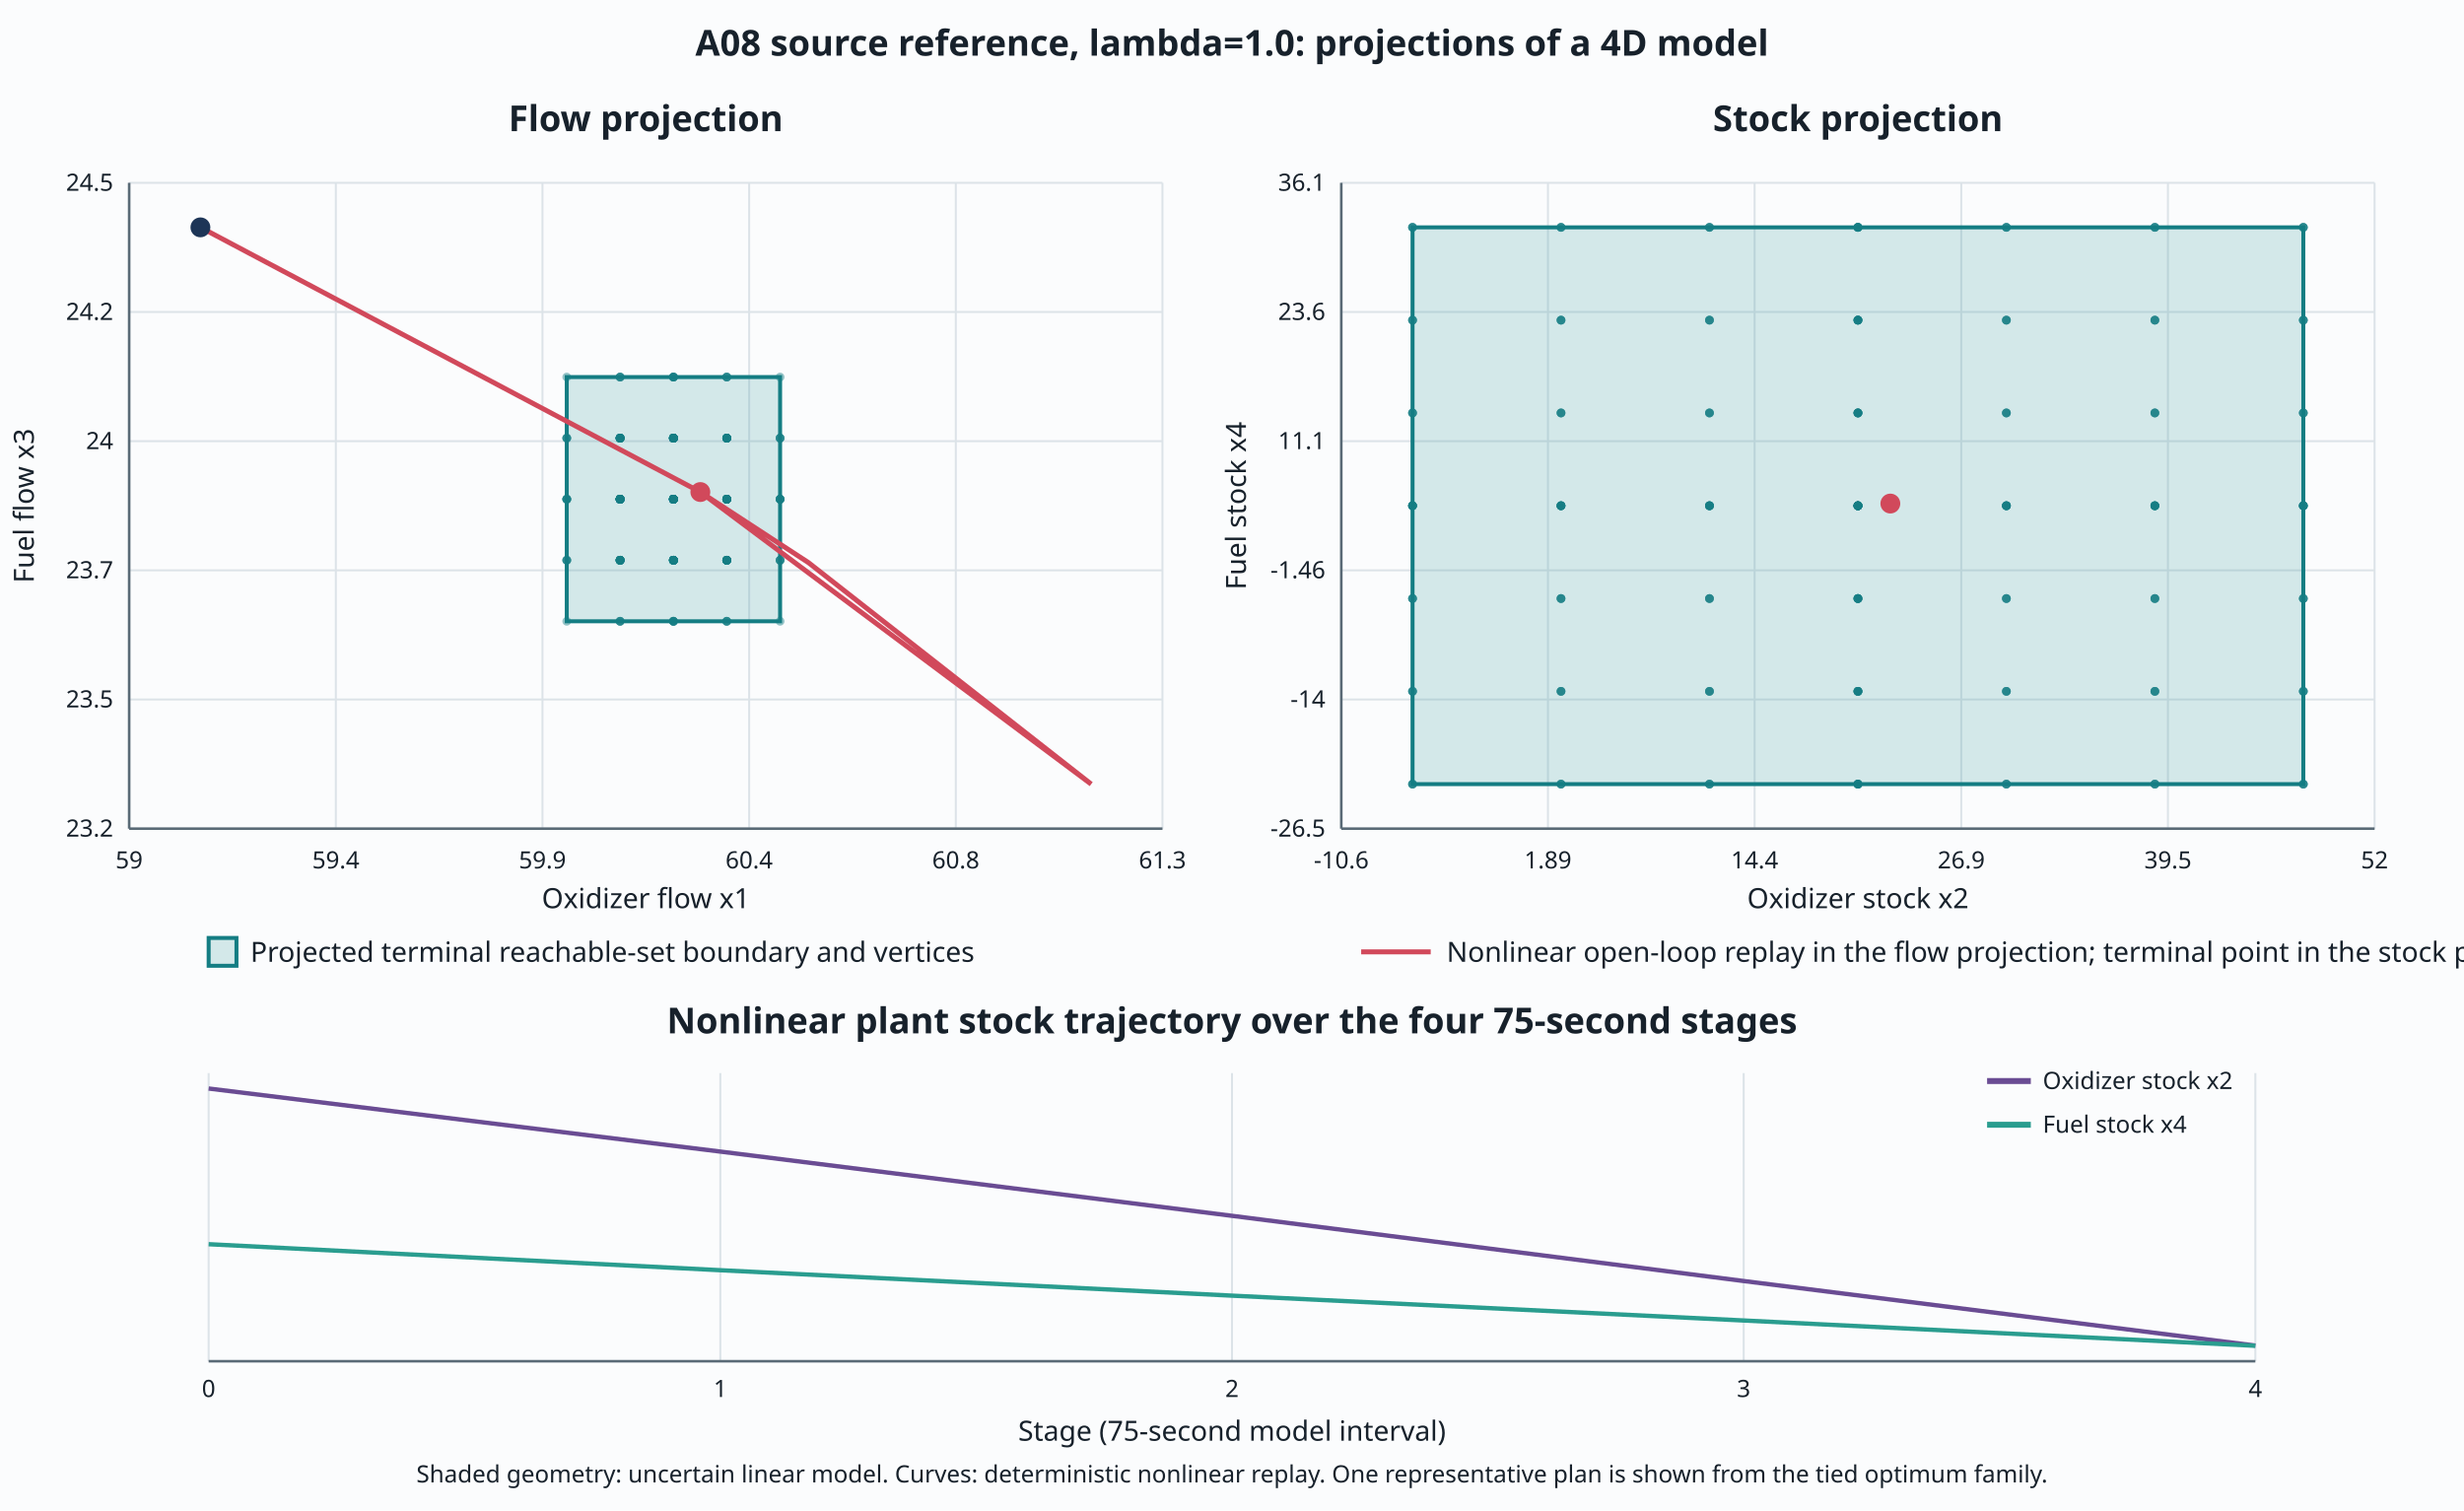
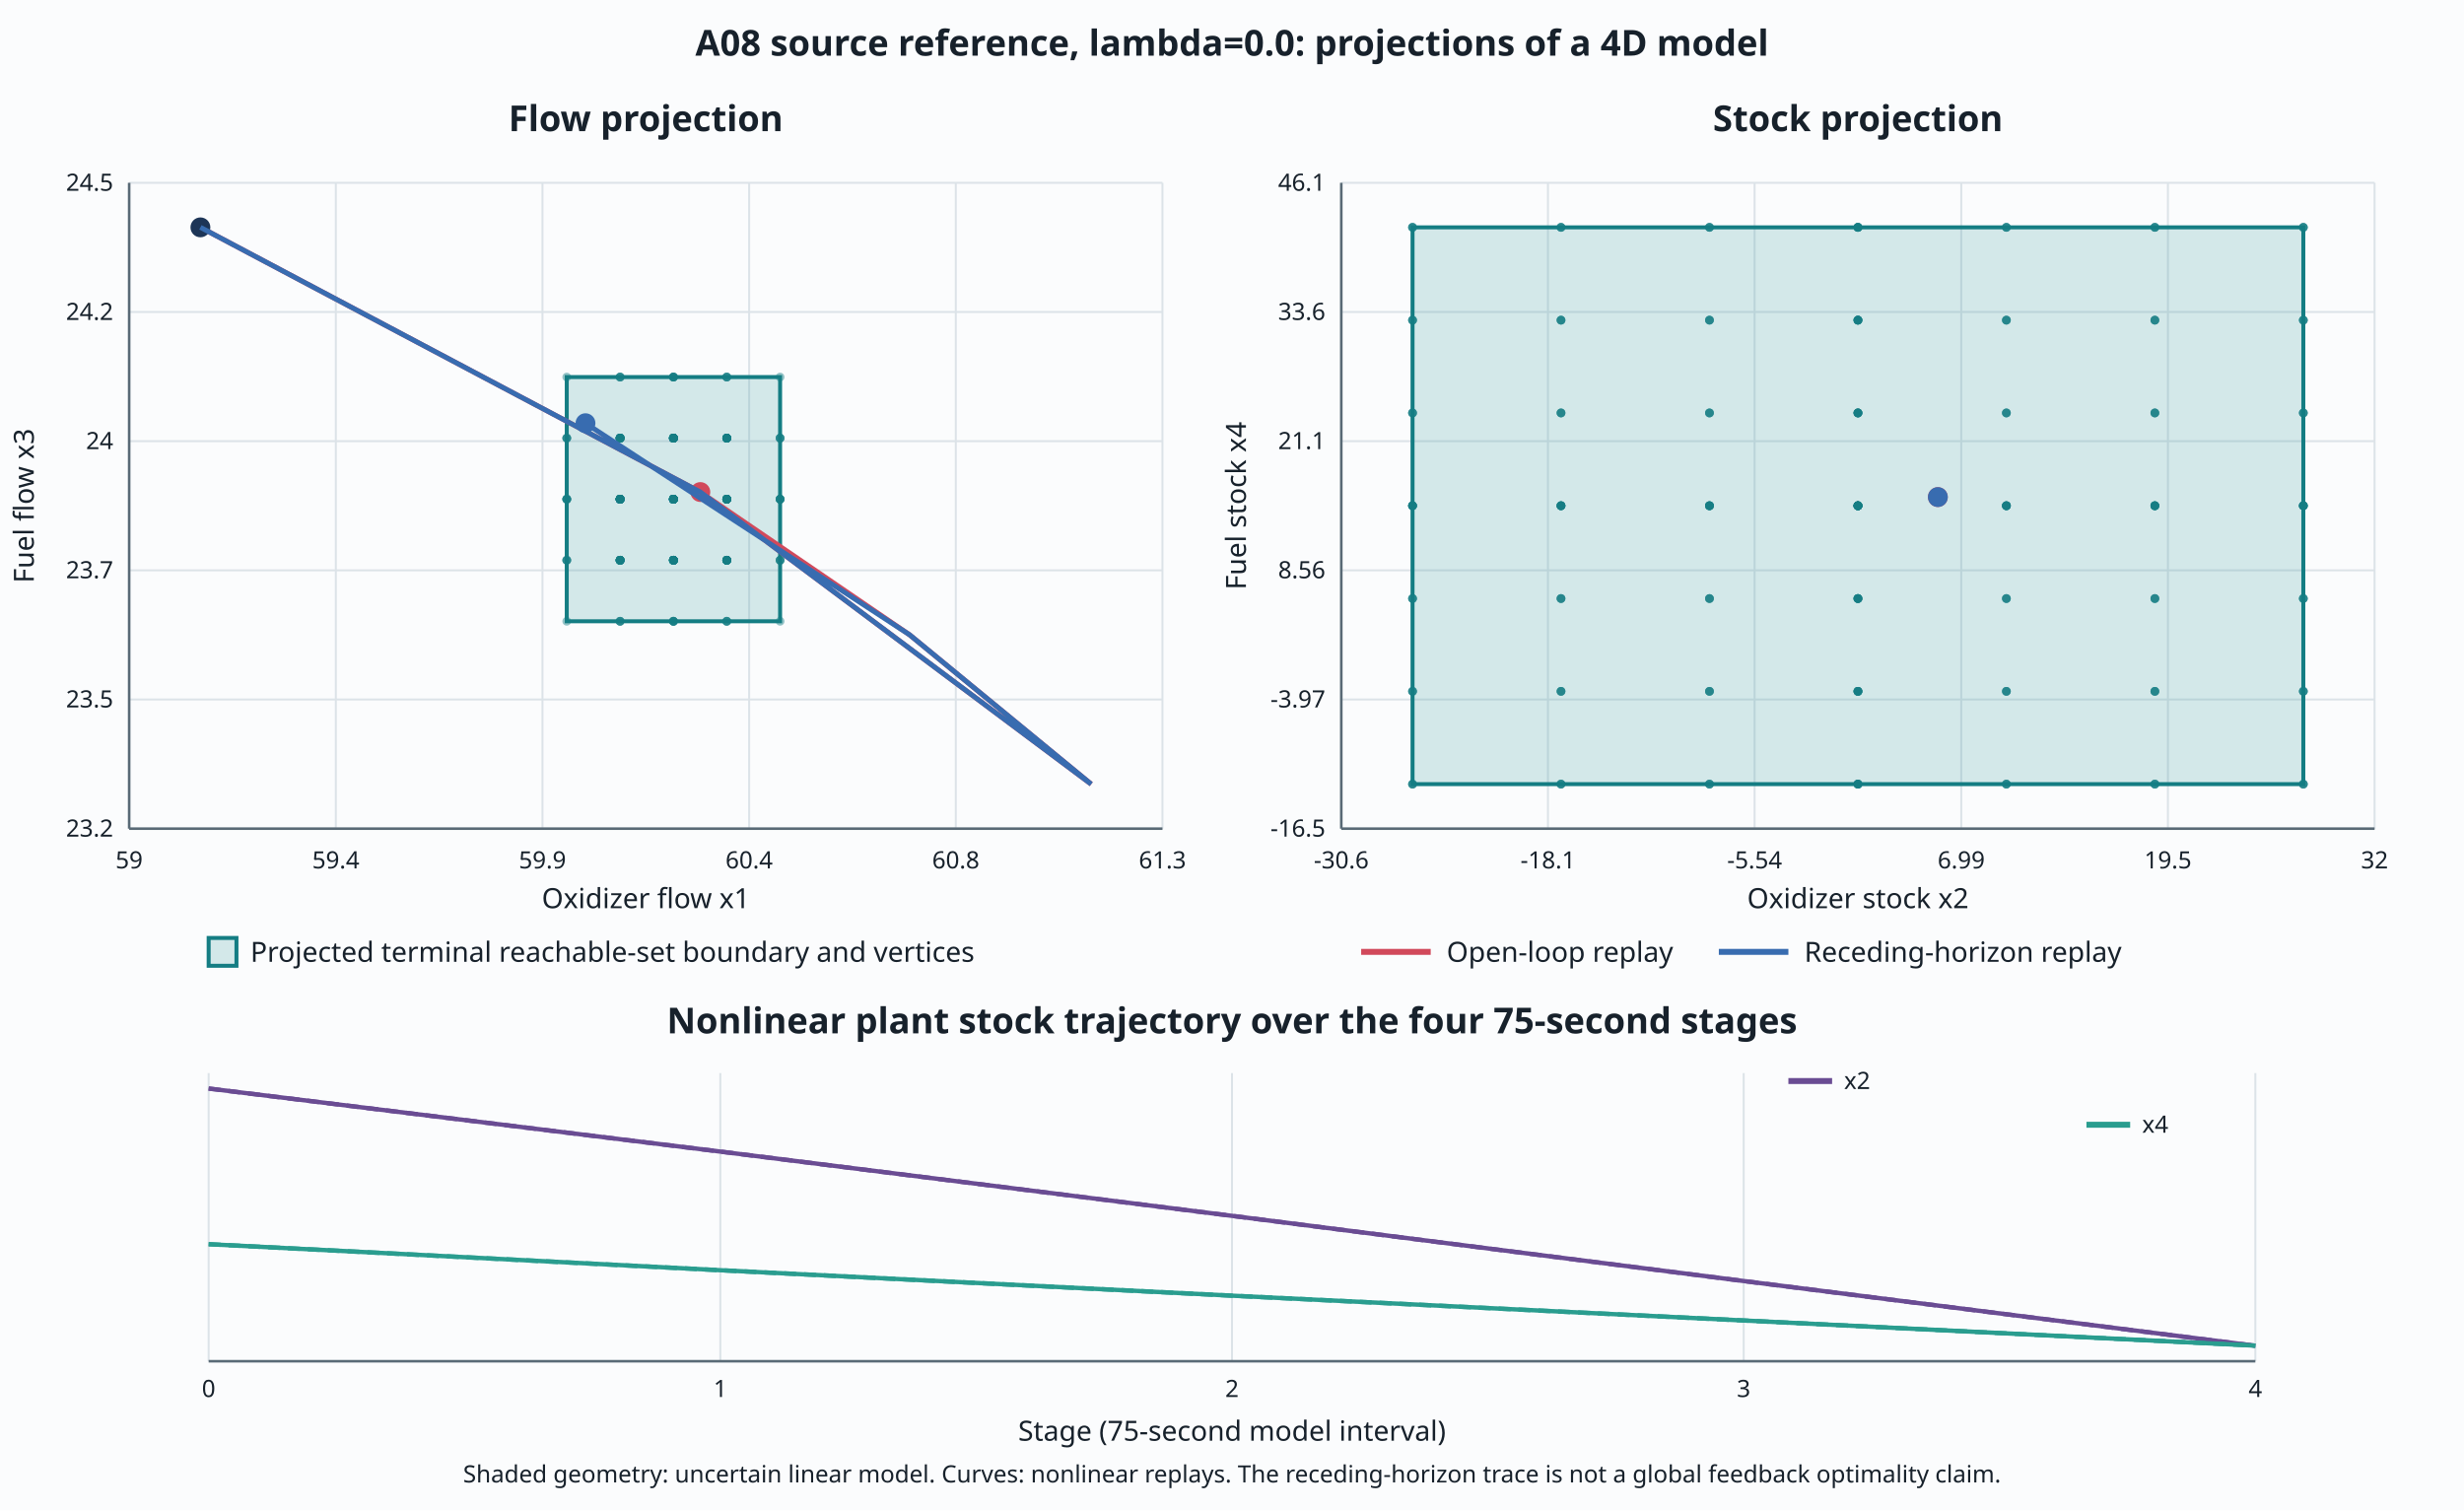
<svg xmlns="http://www.w3.org/2000/svg" width="1240" height="760" viewBox="0 0 1240 760">
  <rect width="100%" height="100%" fill="#fbfcfd" />
  <style>text{font-family:system-ui,sans-serif;fill:#17212b}.grid{stroke:#dce3e8;stroke-width:1}.axis{stroke:#596a76;stroke-width:1.3}.boundary{fill:#4ba3a7;fill-opacity:.23;stroke:#147d83;stroke-width:2}.vertex{fill:#147d83;fill-opacity:.45}.replay{fill:none;stroke:#d1495b;stroke-width:2.5}.tick{font-size:12px}.label{font-size:14px}.title{font-size:18px;font-weight:650}</style>
-   <text x="620" y="28" text-anchor="middle" class="title">A08 source reference, lambda=1.0: projections of a 4D model</text>
+   <text x="620" y="28" text-anchor="middle" class="title">A08 source reference, lambda=0.0: projections of a 4D model</text>
  <text x="325.0" y="66" text-anchor="middle" class="title">Flow projection</text>
  <line x1="65.00" y1="92" x2="65.00" y2="417" class="grid" />
  <line x1="65" y1="417.00" x2="585" y2="417.00" class="grid" />
  <text x="65.00" y="437" text-anchor="middle" class="tick">59</text>
  <text x="57" y="421.00" text-anchor="end" class="tick">23.2</text>
  <line x1="169.00" y1="92" x2="169.00" y2="417" class="grid" />
  <line x1="65" y1="352.00" x2="585" y2="352.00" class="grid" />
  <text x="169.00" y="437" text-anchor="middle" class="tick">59.4</text>
  <text x="57" y="356.00" text-anchor="end" class="tick">23.5</text>
  <line x1="273.00" y1="92" x2="273.00" y2="417" class="grid" />
  <line x1="65" y1="287.00" x2="585" y2="287.00" class="grid" />
  <text x="273.00" y="437" text-anchor="middle" class="tick">59.9</text>
  <text x="57" y="291.00" text-anchor="end" class="tick">23.7</text>
  <line x1="377.00" y1="92" x2="377.00" y2="417" class="grid" />
  <line x1="65" y1="222.00" x2="585" y2="222.00" class="grid" />
  <text x="377.00" y="437" text-anchor="middle" class="tick">60.4</text>
  <text x="57" y="226.00" text-anchor="end" class="tick">24</text>
  <line x1="481.00" y1="92" x2="481.00" y2="417" class="grid" />
  <line x1="65" y1="157.00" x2="585" y2="157.00" class="grid" />
  <text x="481.00" y="437" text-anchor="middle" class="tick">60.8</text>
  <text x="57" y="161.00" text-anchor="end" class="tick">24.2</text>
  <line x1="585.00" y1="92" x2="585.00" y2="417" class="grid" />
  <line x1="65" y1="92.00" x2="585" y2="92.00" class="grid" />
  <text x="585.00" y="437" text-anchor="middle" class="tick">61.3</text>
  <text x="57" y="96.00" text-anchor="end" class="tick">24.5</text>
  <line x1="65" y1="417" x2="585" y2="417" class="axis" />
  <line x1="65" y1="92" x2="65" y2="417" class="axis" />
  <polygon class="boundary" points="285.22,312.64 392.58,312.64 392.58,189.75 285.22,189.75" />
  <circle cx="285.22" cy="189.75" r="2.2" class="vertex" />
  <circle cx="285.22" cy="220.47" r="2.2" class="vertex" />
  <circle cx="312.06" cy="189.75" r="2.2" class="vertex" />
  <circle cx="312.06" cy="220.47" r="2.2" class="vertex" />
  <circle cx="285.22" cy="220.47" r="2.2" class="vertex" />
  <circle cx="285.22" cy="251.20" r="2.2" class="vertex" />
  <circle cx="312.06" cy="220.47" r="2.2" class="vertex" />
  <circle cx="312.06" cy="251.20" r="2.2" class="vertex" />
  <circle cx="312.06" cy="189.75" r="2.2" class="vertex" />
  <circle cx="312.06" cy="220.47" r="2.2" class="vertex" />
  <circle cx="338.90" cy="189.75" r="2.2" class="vertex" />
  <circle cx="338.90" cy="220.47" r="2.2" class="vertex" />
  <circle cx="312.06" cy="220.47" r="2.2" class="vertex" />
  <circle cx="312.06" cy="251.20" r="2.2" class="vertex" />
  <circle cx="338.90" cy="220.47" r="2.2" class="vertex" />
  <circle cx="338.90" cy="251.20" r="2.2" class="vertex" />
  <circle cx="285.22" cy="220.47" r="2.2" class="vertex" />
  <circle cx="285.22" cy="251.20" r="2.2" class="vertex" />
  <circle cx="312.06" cy="220.47" r="2.2" class="vertex" />
  <circle cx="312.06" cy="251.20" r="2.2" class="vertex" />
  <circle cx="285.22" cy="251.20" r="2.2" class="vertex" />
  <circle cx="285.22" cy="281.92" r="2.2" class="vertex" />
  <circle cx="312.06" cy="251.20" r="2.2" class="vertex" />
  <circle cx="312.06" cy="281.92" r="2.2" class="vertex" />
  <circle cx="312.06" cy="220.47" r="2.2" class="vertex" />
  <circle cx="312.06" cy="251.20" r="2.2" class="vertex" />
  <circle cx="338.90" cy="220.47" r="2.2" class="vertex" />
  <circle cx="338.90" cy="251.20" r="2.2" class="vertex" />
  <circle cx="312.06" cy="251.20" r="2.2" class="vertex" />
  <circle cx="312.06" cy="281.92" r="2.2" class="vertex" />
  <circle cx="338.90" cy="251.20" r="2.2" class="vertex" />
  <circle cx="338.90" cy="281.92" r="2.2" class="vertex" />
  <circle cx="312.06" cy="189.75" r="2.2" class="vertex" />
  <circle cx="312.06" cy="220.47" r="2.2" class="vertex" />
  <circle cx="338.90" cy="189.75" r="2.2" class="vertex" />
  <circle cx="338.90" cy="220.47" r="2.2" class="vertex" />
  <circle cx="312.06" cy="220.47" r="2.2" class="vertex" />
  <circle cx="312.06" cy="251.20" r="2.2" class="vertex" />
  <circle cx="338.90" cy="220.47" r="2.2" class="vertex" />
  <circle cx="338.90" cy="251.20" r="2.2" class="vertex" />
  <circle cx="338.90" cy="189.75" r="2.2" class="vertex" />
  <circle cx="338.90" cy="220.47" r="2.2" class="vertex" />
  <circle cx="365.74" cy="189.75" r="2.2" class="vertex" />
  <circle cx="365.74" cy="220.47" r="2.2" class="vertex" />
  <circle cx="338.90" cy="220.47" r="2.2" class="vertex" />
  <circle cx="338.90" cy="251.20" r="2.2" class="vertex" />
  <circle cx="365.74" cy="220.47" r="2.2" class="vertex" />
  <circle cx="365.74" cy="251.20" r="2.2" class="vertex" />
  <circle cx="312.06" cy="220.47" r="2.2" class="vertex" />
  <circle cx="312.06" cy="251.20" r="2.2" class="vertex" />
  <circle cx="338.90" cy="220.47" r="2.2" class="vertex" />
  <circle cx="338.90" cy="251.20" r="2.2" class="vertex" />
  <circle cx="312.06" cy="251.20" r="2.2" class="vertex" />
  <circle cx="312.06" cy="281.92" r="2.2" class="vertex" />
  <circle cx="338.90" cy="251.20" r="2.2" class="vertex" />
  <circle cx="338.90" cy="281.92" r="2.2" class="vertex" />
  <circle cx="338.90" cy="220.47" r="2.2" class="vertex" />
  <circle cx="338.90" cy="251.20" r="2.2" class="vertex" />
  <circle cx="365.74" cy="220.47" r="2.2" class="vertex" />
  <circle cx="365.74" cy="251.20" r="2.2" class="vertex" />
  <circle cx="338.90" cy="251.20" r="2.2" class="vertex" />
  <circle cx="338.90" cy="281.92" r="2.2" class="vertex" />
  <circle cx="365.74" cy="251.20" r="2.2" class="vertex" />
  <circle cx="365.74" cy="281.92" r="2.2" class="vertex" />
  <circle cx="285.22" cy="220.47" r="2.2" class="vertex" />
  <circle cx="285.22" cy="251.20" r="2.2" class="vertex" />
  <circle cx="312.06" cy="220.47" r="2.2" class="vertex" />
  <circle cx="312.06" cy="251.20" r="2.2" class="vertex" />
  <circle cx="285.22" cy="251.20" r="2.2" class="vertex" />
  <circle cx="285.22" cy="281.92" r="2.2" class="vertex" />
  <circle cx="312.06" cy="251.20" r="2.2" class="vertex" />
  <circle cx="312.06" cy="281.92" r="2.2" class="vertex" />
  <circle cx="312.06" cy="220.47" r="2.2" class="vertex" />
  <circle cx="312.06" cy="251.20" r="2.2" class="vertex" />
  <circle cx="338.90" cy="220.47" r="2.2" class="vertex" />
  <circle cx="338.90" cy="251.20" r="2.2" class="vertex" />
  <circle cx="312.06" cy="251.20" r="2.2" class="vertex" />
  <circle cx="312.06" cy="281.92" r="2.2" class="vertex" />
  <circle cx="338.90" cy="251.20" r="2.2" class="vertex" />
  <circle cx="338.90" cy="281.92" r="2.2" class="vertex" />
  <circle cx="285.22" cy="251.20" r="2.2" class="vertex" />
  <circle cx="285.22" cy="281.92" r="2.2" class="vertex" />
  <circle cx="312.06" cy="251.20" r="2.2" class="vertex" />
  <circle cx="312.06" cy="281.92" r="2.2" class="vertex" />
  <circle cx="285.22" cy="281.92" r="2.2" class="vertex" />
  <circle cx="285.22" cy="312.64" r="2.2" class="vertex" />
  <circle cx="312.06" cy="281.92" r="2.2" class="vertex" />
  <circle cx="312.06" cy="312.64" r="2.2" class="vertex" />
  <circle cx="312.06" cy="251.20" r="2.2" class="vertex" />
  <circle cx="312.06" cy="281.92" r="2.2" class="vertex" />
  <circle cx="338.90" cy="251.20" r="2.2" class="vertex" />
  <circle cx="338.90" cy="281.92" r="2.2" class="vertex" />
  <circle cx="312.06" cy="281.92" r="2.2" class="vertex" />
  <circle cx="312.06" cy="312.64" r="2.2" class="vertex" />
  <circle cx="338.90" cy="281.92" r="2.2" class="vertex" />
  <circle cx="338.90" cy="312.64" r="2.2" class="vertex" />
  <circle cx="312.06" cy="220.47" r="2.2" class="vertex" />
  <circle cx="312.06" cy="251.20" r="2.2" class="vertex" />
  <circle cx="338.90" cy="220.47" r="2.2" class="vertex" />
  <circle cx="338.90" cy="251.20" r="2.2" class="vertex" />
  <circle cx="312.06" cy="251.20" r="2.2" class="vertex" />
  <circle cx="312.06" cy="281.92" r="2.2" class="vertex" />
  <circle cx="338.90" cy="251.20" r="2.2" class="vertex" />
  <circle cx="338.90" cy="281.92" r="2.2" class="vertex" />
  <circle cx="338.90" cy="220.47" r="2.2" class="vertex" />
  <circle cx="338.90" cy="251.20" r="2.2" class="vertex" />
  <circle cx="365.74" cy="220.47" r="2.2" class="vertex" />
  <circle cx="365.74" cy="251.20" r="2.2" class="vertex" />
  <circle cx="338.90" cy="251.20" r="2.2" class="vertex" />
  <circle cx="338.90" cy="281.92" r="2.2" class="vertex" />
  <circle cx="365.74" cy="251.20" r="2.2" class="vertex" />
  <circle cx="365.74" cy="281.92" r="2.2" class="vertex" />
  <circle cx="312.06" cy="251.20" r="2.2" class="vertex" />
  <circle cx="312.06" cy="281.92" r="2.2" class="vertex" />
  <circle cx="338.90" cy="251.20" r="2.2" class="vertex" />
  <circle cx="338.90" cy="281.92" r="2.2" class="vertex" />
  <circle cx="312.06" cy="281.92" r="2.2" class="vertex" />
  <circle cx="312.06" cy="312.64" r="2.2" class="vertex" />
  <circle cx="338.90" cy="281.92" r="2.2" class="vertex" />
  <circle cx="338.90" cy="312.64" r="2.2" class="vertex" />
  <circle cx="338.90" cy="251.20" r="2.2" class="vertex" />
  <circle cx="338.90" cy="281.92" r="2.2" class="vertex" />
  <circle cx="365.74" cy="251.20" r="2.2" class="vertex" />
  <circle cx="365.74" cy="281.92" r="2.2" class="vertex" />
  <circle cx="338.90" cy="281.92" r="2.2" class="vertex" />
  <circle cx="338.90" cy="312.64" r="2.2" class="vertex" />
  <circle cx="365.74" cy="281.92" r="2.2" class="vertex" />
  <circle cx="365.74" cy="312.64" r="2.2" class="vertex" />
  <circle cx="312.06" cy="189.75" r="2.2" class="vertex" />
  <circle cx="312.06" cy="220.47" r="2.2" class="vertex" />
  <circle cx="338.90" cy="189.75" r="2.2" class="vertex" />
  <circle cx="338.90" cy="220.47" r="2.2" class="vertex" />
  <circle cx="312.06" cy="220.47" r="2.2" class="vertex" />
  <circle cx="312.06" cy="251.20" r="2.2" class="vertex" />
  <circle cx="338.90" cy="220.47" r="2.2" class="vertex" />
  <circle cx="338.90" cy="251.20" r="2.2" class="vertex" />
  <circle cx="338.90" cy="189.75" r="2.2" class="vertex" />
  <circle cx="338.90" cy="220.47" r="2.2" class="vertex" />
  <circle cx="365.74" cy="189.75" r="2.2" class="vertex" />
  <circle cx="365.74" cy="220.47" r="2.2" class="vertex" />
  <circle cx="338.90" cy="220.47" r="2.2" class="vertex" />
  <circle cx="338.90" cy="251.20" r="2.2" class="vertex" />
  <circle cx="365.74" cy="220.47" r="2.2" class="vertex" />
  <circle cx="365.74" cy="251.20" r="2.2" class="vertex" />
  <circle cx="312.06" cy="220.47" r="2.2" class="vertex" />
  <circle cx="312.06" cy="251.20" r="2.2" class="vertex" />
  <circle cx="338.90" cy="220.47" r="2.2" class="vertex" />
  <circle cx="338.90" cy="251.20" r="2.2" class="vertex" />
  <circle cx="312.06" cy="251.20" r="2.2" class="vertex" />
  <circle cx="312.06" cy="281.92" r="2.2" class="vertex" />
  <circle cx="338.90" cy="251.20" r="2.2" class="vertex" />
  <circle cx="338.90" cy="281.92" r="2.2" class="vertex" />
  <circle cx="338.90" cy="220.47" r="2.2" class="vertex" />
  <circle cx="338.90" cy="251.20" r="2.2" class="vertex" />
  <circle cx="365.74" cy="220.47" r="2.2" class="vertex" />
  <circle cx="365.74" cy="251.20" r="2.2" class="vertex" />
  <circle cx="338.90" cy="251.20" r="2.2" class="vertex" />
  <circle cx="338.90" cy="281.92" r="2.2" class="vertex" />
  <circle cx="365.74" cy="251.20" r="2.2" class="vertex" />
  <circle cx="365.74" cy="281.92" r="2.2" class="vertex" />
  <circle cx="338.90" cy="189.75" r="2.2" class="vertex" />
  <circle cx="338.90" cy="220.47" r="2.2" class="vertex" />
  <circle cx="365.74" cy="189.75" r="2.2" class="vertex" />
  <circle cx="365.74" cy="220.47" r="2.2" class="vertex" />
  <circle cx="338.90" cy="220.47" r="2.2" class="vertex" />
  <circle cx="338.90" cy="251.20" r="2.2" class="vertex" />
  <circle cx="365.74" cy="220.47" r="2.2" class="vertex" />
  <circle cx="365.74" cy="251.20" r="2.2" class="vertex" />
  <circle cx="365.74" cy="189.75" r="2.2" class="vertex" />
  <circle cx="365.74" cy="220.47" r="2.2" class="vertex" />
  <circle cx="392.58" cy="189.75" r="2.2" class="vertex" />
  <circle cx="392.58" cy="220.47" r="2.2" class="vertex" />
  <circle cx="365.74" cy="220.47" r="2.2" class="vertex" />
  <circle cx="365.74" cy="251.20" r="2.2" class="vertex" />
  <circle cx="392.58" cy="220.47" r="2.2" class="vertex" />
  <circle cx="392.58" cy="251.20" r="2.2" class="vertex" />
  <circle cx="338.90" cy="220.47" r="2.2" class="vertex" />
  <circle cx="338.90" cy="251.20" r="2.2" class="vertex" />
  <circle cx="365.74" cy="220.47" r="2.2" class="vertex" />
  <circle cx="365.74" cy="251.20" r="2.2" class="vertex" />
  <circle cx="338.90" cy="251.20" r="2.2" class="vertex" />
  <circle cx="338.90" cy="281.92" r="2.2" class="vertex" />
  <circle cx="365.74" cy="251.20" r="2.2" class="vertex" />
  <circle cx="365.74" cy="281.92" r="2.2" class="vertex" />
  <circle cx="365.74" cy="220.47" r="2.2" class="vertex" />
  <circle cx="365.74" cy="251.20" r="2.2" class="vertex" />
  <circle cx="392.58" cy="220.47" r="2.2" class="vertex" />
  <circle cx="392.58" cy="251.20" r="2.2" class="vertex" />
  <circle cx="365.74" cy="251.20" r="2.2" class="vertex" />
  <circle cx="365.74" cy="281.92" r="2.2" class="vertex" />
  <circle cx="392.58" cy="251.20" r="2.2" class="vertex" />
  <circle cx="392.58" cy="281.92" r="2.2" class="vertex" />
  <circle cx="312.06" cy="220.47" r="2.2" class="vertex" />
  <circle cx="312.06" cy="251.20" r="2.2" class="vertex" />
  <circle cx="338.90" cy="220.47" r="2.2" class="vertex" />
  <circle cx="338.90" cy="251.20" r="2.2" class="vertex" />
  <circle cx="312.06" cy="251.20" r="2.2" class="vertex" />
  <circle cx="312.06" cy="281.92" r="2.2" class="vertex" />
  <circle cx="338.90" cy="251.20" r="2.2" class="vertex" />
  <circle cx="338.90" cy="281.92" r="2.2" class="vertex" />
  <circle cx="338.90" cy="220.47" r="2.2" class="vertex" />
  <circle cx="338.90" cy="251.20" r="2.2" class="vertex" />
  <circle cx="365.74" cy="220.47" r="2.2" class="vertex" />
  <circle cx="365.74" cy="251.20" r="2.2" class="vertex" />
  <circle cx="338.90" cy="251.20" r="2.2" class="vertex" />
  <circle cx="338.90" cy="281.92" r="2.2" class="vertex" />
  <circle cx="365.74" cy="251.20" r="2.2" class="vertex" />
  <circle cx="365.74" cy="281.92" r="2.2" class="vertex" />
  <circle cx="312.06" cy="251.20" r="2.2" class="vertex" />
  <circle cx="312.06" cy="281.92" r="2.2" class="vertex" />
  <circle cx="338.90" cy="251.20" r="2.2" class="vertex" />
  <circle cx="338.90" cy="281.92" r="2.2" class="vertex" />
  <circle cx="312.06" cy="281.92" r="2.2" class="vertex" />
  <circle cx="312.06" cy="312.64" r="2.2" class="vertex" />
  <circle cx="338.90" cy="281.92" r="2.2" class="vertex" />
  <circle cx="338.90" cy="312.64" r="2.2" class="vertex" />
  <circle cx="338.90" cy="251.20" r="2.2" class="vertex" />
  <circle cx="338.90" cy="281.92" r="2.2" class="vertex" />
  <circle cx="365.74" cy="251.20" r="2.2" class="vertex" />
  <circle cx="365.74" cy="281.92" r="2.2" class="vertex" />
  <circle cx="338.90" cy="281.92" r="2.2" class="vertex" />
  <circle cx="338.90" cy="312.64" r="2.2" class="vertex" />
  <circle cx="365.74" cy="281.92" r="2.2" class="vertex" />
  <circle cx="365.74" cy="312.64" r="2.2" class="vertex" />
  <circle cx="338.90" cy="220.47" r="2.2" class="vertex" />
  <circle cx="338.90" cy="251.20" r="2.2" class="vertex" />
  <circle cx="365.74" cy="220.47" r="2.2" class="vertex" />
  <circle cx="365.74" cy="251.20" r="2.2" class="vertex" />
  <circle cx="338.90" cy="251.20" r="2.2" class="vertex" />
  <circle cx="338.90" cy="281.92" r="2.2" class="vertex" />
  <circle cx="365.74" cy="251.20" r="2.2" class="vertex" />
  <circle cx="365.74" cy="281.92" r="2.2" class="vertex" />
  <circle cx="365.74" cy="220.47" r="2.2" class="vertex" />
  <circle cx="365.74" cy="251.20" r="2.2" class="vertex" />
  <circle cx="392.58" cy="220.47" r="2.2" class="vertex" />
  <circle cx="392.58" cy="251.20" r="2.2" class="vertex" />
  <circle cx="365.74" cy="251.20" r="2.2" class="vertex" />
  <circle cx="365.74" cy="281.92" r="2.2" class="vertex" />
  <circle cx="392.58" cy="251.20" r="2.2" class="vertex" />
  <circle cx="392.58" cy="281.92" r="2.2" class="vertex" />
  <circle cx="338.90" cy="251.20" r="2.2" class="vertex" />
  <circle cx="338.90" cy="281.92" r="2.2" class="vertex" />
  <circle cx="365.74" cy="251.20" r="2.2" class="vertex" />
  <circle cx="365.74" cy="281.92" r="2.2" class="vertex" />
  <circle cx="338.90" cy="281.92" r="2.2" class="vertex" />
  <circle cx="338.90" cy="312.64" r="2.2" class="vertex" />
  <circle cx="365.74" cy="281.92" r="2.2" class="vertex" />
  <circle cx="365.74" cy="312.64" r="2.2" class="vertex" />
  <circle cx="365.74" cy="251.20" r="2.2" class="vertex" />
  <circle cx="365.74" cy="281.92" r="2.2" class="vertex" />
  <circle cx="392.58" cy="251.20" r="2.2" class="vertex" />
  <circle cx="392.58" cy="281.92" r="2.2" class="vertex" />
  <circle cx="365.74" cy="281.92" r="2.2" class="vertex" />
  <circle cx="365.74" cy="312.64" r="2.2" class="vertex" />
  <circle cx="392.58" cy="281.92" r="2.2" class="vertex" />
  <circle cx="392.58" cy="312.64" r="2.2" class="vertex" />
-   <polyline class="replay" points="100.86,114.41 352.45,247.61 549.14,394.59 406.82,283.10 352.45,247.61" />
+   <polyline fill="none" stroke="#d1495b" stroke-width="2.5" points="100.86,114.41 352.45,247.61 549.14,394.59 457.74,319.44 352.45,247.61" />
+   <circle cx="352.45" cy="247.61" r="5" fill="#d1495b" />
  <circle cx="100.86" cy="114.41" r="5" fill="#1d3557" />
-   <circle cx="352.45" cy="247.61" r="5" fill="#d1495b" />
+   <polyline fill="none" stroke="#386cb0" stroke-width="2.5" points="100.86,114.41 352.45,247.61 549.14,394.59 457.74,319.44 294.64,212.97" />
+   <circle cx="294.64" cy="212.97" r="5" fill="#386cb0" />
  <text x="325.0" y="457" text-anchor="middle" class="label">Oxidizer flow x1</text>
  <text x="17" y="254.5" transform="rotate(-90 17 254.5)" text-anchor="middle" class="label">Fuel flow x3</text>
  <text x="935.0" y="66" text-anchor="middle" class="title">Stock projection</text>
  <line x1="675.00" y1="92" x2="675.00" y2="417" class="grid" />
  <line x1="675" y1="417.00" x2="1195" y2="417.00" class="grid" />
-   <text x="675.00" y="437" text-anchor="middle" class="tick">-10.6</text>
-   <text x="667" y="421.00" text-anchor="end" class="tick">-26.5</text>
+   <text x="675.00" y="437" text-anchor="middle" class="tick">-30.6</text>
+   <text x="667" y="421.00" text-anchor="end" class="tick">-16.5</text>
  <line x1="779.00" y1="92" x2="779.00" y2="417" class="grid" />
  <line x1="675" y1="352.00" x2="1195" y2="352.00" class="grid" />
-   <text x="779.00" y="437" text-anchor="middle" class="tick">1.89</text>
-   <text x="667" y="356.00" text-anchor="end" class="tick">-14</text>
+   <text x="779.00" y="437" text-anchor="middle" class="tick">-18.1</text>
+   <text x="667" y="356.00" text-anchor="end" class="tick">-3.97</text>
  <line x1="883.00" y1="92" x2="883.00" y2="417" class="grid" />
  <line x1="675" y1="287.00" x2="1195" y2="287.00" class="grid" />
-   <text x="883.00" y="437" text-anchor="middle" class="tick">14.4</text>
-   <text x="667" y="291.00" text-anchor="end" class="tick">-1.46</text>
+   <text x="883.00" y="437" text-anchor="middle" class="tick">-5.54</text>
+   <text x="667" y="291.00" text-anchor="end" class="tick">8.56</text>
  <line x1="987.00" y1="92" x2="987.00" y2="417" class="grid" />
  <line x1="675" y1="222.00" x2="1195" y2="222.00" class="grid" />
-   <text x="987.00" y="437" text-anchor="middle" class="tick">26.9</text>
-   <text x="667" y="226.00" text-anchor="end" class="tick">11.1</text>
+   <text x="987.00" y="437" text-anchor="middle" class="tick">6.99</text>
+   <text x="667" y="226.00" text-anchor="end" class="tick">21.1</text>
  <line x1="1091.00" y1="92" x2="1091.00" y2="417" class="grid" />
  <line x1="675" y1="157.00" x2="1195" y2="157.00" class="grid" />
-   <text x="1091.00" y="437" text-anchor="middle" class="tick">39.5</text>
-   <text x="667" y="161.00" text-anchor="end" class="tick">23.6</text>
+   <text x="1091.00" y="437" text-anchor="middle" class="tick">19.5</text>
+   <text x="667" y="161.00" text-anchor="end" class="tick">33.6</text>
  <line x1="1195.00" y1="92" x2="1195.00" y2="417" class="grid" />
  <line x1="675" y1="92.00" x2="1195" y2="92.00" class="grid" />
-   <text x="1195.00" y="437" text-anchor="middle" class="tick">52</text>
-   <text x="667" y="96.00" text-anchor="end" class="tick">36.1</text>
+   <text x="1195.00" y="437" text-anchor="middle" class="tick">32</text>
+   <text x="667" y="96.00" text-anchor="end" class="tick">46.1</text>
  <line x1="675" y1="417" x2="1195" y2="417" class="axis" />
  <line x1="675" y1="92" x2="675" y2="417" class="axis" />
  <polygon class="boundary" points="710.86,394.59 1159.14,394.59 1159.14,114.41 710.86,114.41" />
  <circle cx="1159.14" cy="394.59" r="2.2" class="vertex" />
  <circle cx="1159.14" cy="394.59" r="2.2" class="vertex" />
  <circle cx="1159.14" cy="394.59" r="2.2" class="vertex" />
  <circle cx="1159.14" cy="394.59" r="2.2" class="vertex" />
  <circle cx="1159.14" cy="347.89" r="2.2" class="vertex" />
  <circle cx="1159.14" cy="347.89" r="2.2" class="vertex" />
  <circle cx="1159.14" cy="347.89" r="2.2" class="vertex" />
  <circle cx="1159.14" cy="347.89" r="2.2" class="vertex" />
  <circle cx="1084.43" cy="394.59" r="2.2" class="vertex" />
  <circle cx="1084.43" cy="394.59" r="2.2" class="vertex" />
  <circle cx="1084.43" cy="394.59" r="2.2" class="vertex" />
  <circle cx="1084.43" cy="394.59" r="2.2" class="vertex" />
  <circle cx="1084.43" cy="347.89" r="2.2" class="vertex" />
  <circle cx="1084.43" cy="347.89" r="2.2" class="vertex" />
  <circle cx="1084.43" cy="347.89" r="2.2" class="vertex" />
  <circle cx="1084.43" cy="347.89" r="2.2" class="vertex" />
  <circle cx="1159.14" cy="301.20" r="2.2" class="vertex" />
  <circle cx="1159.14" cy="301.20" r="2.2" class="vertex" />
  <circle cx="1159.14" cy="301.20" r="2.2" class="vertex" />
  <circle cx="1159.14" cy="301.20" r="2.2" class="vertex" />
  <circle cx="1159.14" cy="254.50" r="2.2" class="vertex" />
  <circle cx="1159.14" cy="254.50" r="2.2" class="vertex" />
  <circle cx="1159.14" cy="254.50" r="2.2" class="vertex" />
  <circle cx="1159.14" cy="254.50" r="2.2" class="vertex" />
  <circle cx="1084.43" cy="301.20" r="2.2" class="vertex" />
  <circle cx="1084.43" cy="301.20" r="2.2" class="vertex" />
  <circle cx="1084.43" cy="301.20" r="2.2" class="vertex" />
  <circle cx="1084.43" cy="301.20" r="2.2" class="vertex" />
  <circle cx="1084.43" cy="254.50" r="2.2" class="vertex" />
  <circle cx="1084.43" cy="254.50" r="2.2" class="vertex" />
  <circle cx="1084.43" cy="254.50" r="2.2" class="vertex" />
  <circle cx="1084.43" cy="254.50" r="2.2" class="vertex" />
  <circle cx="1009.71" cy="394.59" r="2.2" class="vertex" />
  <circle cx="1009.71" cy="394.59" r="2.2" class="vertex" />
  <circle cx="1009.71" cy="394.59" r="2.2" class="vertex" />
  <circle cx="1009.71" cy="394.59" r="2.2" class="vertex" />
  <circle cx="1009.71" cy="347.89" r="2.2" class="vertex" />
  <circle cx="1009.71" cy="347.89" r="2.2" class="vertex" />
  <circle cx="1009.71" cy="347.89" r="2.2" class="vertex" />
  <circle cx="1009.71" cy="347.89" r="2.2" class="vertex" />
  <circle cx="935.00" cy="394.59" r="2.2" class="vertex" />
  <circle cx="935.00" cy="394.59" r="2.2" class="vertex" />
  <circle cx="935.00" cy="394.59" r="2.2" class="vertex" />
  <circle cx="935.00" cy="394.59" r="2.2" class="vertex" />
  <circle cx="935.00" cy="347.89" r="2.2" class="vertex" />
  <circle cx="935.00" cy="347.89" r="2.2" class="vertex" />
  <circle cx="935.00" cy="347.89" r="2.2" class="vertex" />
  <circle cx="935.00" cy="347.89" r="2.2" class="vertex" />
  <circle cx="1009.71" cy="301.20" r="2.2" class="vertex" />
  <circle cx="1009.71" cy="301.20" r="2.2" class="vertex" />
  <circle cx="1009.71" cy="301.20" r="2.2" class="vertex" />
  <circle cx="1009.71" cy="301.20" r="2.2" class="vertex" />
  <circle cx="1009.71" cy="254.50" r="2.2" class="vertex" />
  <circle cx="1009.71" cy="254.50" r="2.2" class="vertex" />
  <circle cx="1009.71" cy="254.50" r="2.2" class="vertex" />
  <circle cx="1009.71" cy="254.50" r="2.2" class="vertex" />
  <circle cx="935.00" cy="301.20" r="2.2" class="vertex" />
  <circle cx="935.00" cy="301.20" r="2.2" class="vertex" />
  <circle cx="935.00" cy="301.20" r="2.2" class="vertex" />
  <circle cx="935.00" cy="301.20" r="2.2" class="vertex" />
  <circle cx="935.00" cy="254.50" r="2.2" class="vertex" />
  <circle cx="935.00" cy="254.50" r="2.2" class="vertex" />
  <circle cx="935.00" cy="254.50" r="2.2" class="vertex" />
  <circle cx="935.00" cy="254.50" r="2.2" class="vertex" />
  <circle cx="1159.14" cy="254.50" r="2.2" class="vertex" />
  <circle cx="1159.14" cy="254.50" r="2.2" class="vertex" />
  <circle cx="1159.14" cy="254.50" r="2.2" class="vertex" />
  <circle cx="1159.14" cy="254.50" r="2.2" class="vertex" />
  <circle cx="1159.14" cy="207.80" r="2.2" class="vertex" />
  <circle cx="1159.14" cy="207.80" r="2.2" class="vertex" />
  <circle cx="1159.14" cy="207.80" r="2.2" class="vertex" />
  <circle cx="1159.14" cy="207.80" r="2.2" class="vertex" />
  <circle cx="1084.43" cy="254.50" r="2.2" class="vertex" />
  <circle cx="1084.43" cy="254.50" r="2.2" class="vertex" />
  <circle cx="1084.43" cy="254.50" r="2.2" class="vertex" />
  <circle cx="1084.43" cy="254.50" r="2.2" class="vertex" />
  <circle cx="1084.43" cy="207.80" r="2.2" class="vertex" />
  <circle cx="1084.43" cy="207.80" r="2.2" class="vertex" />
  <circle cx="1084.43" cy="207.80" r="2.2" class="vertex" />
  <circle cx="1084.43" cy="207.80" r="2.2" class="vertex" />
  <circle cx="1159.14" cy="161.11" r="2.2" class="vertex" />
  <circle cx="1159.14" cy="161.11" r="2.2" class="vertex" />
  <circle cx="1159.14" cy="161.11" r="2.2" class="vertex" />
  <circle cx="1159.14" cy="161.11" r="2.2" class="vertex" />
  <circle cx="1159.14" cy="114.41" r="2.2" class="vertex" />
  <circle cx="1159.14" cy="114.41" r="2.2" class="vertex" />
  <circle cx="1159.14" cy="114.41" r="2.2" class="vertex" />
  <circle cx="1159.14" cy="114.41" r="2.2" class="vertex" />
  <circle cx="1084.43" cy="161.11" r="2.2" class="vertex" />
  <circle cx="1084.43" cy="161.11" r="2.2" class="vertex" />
  <circle cx="1084.43" cy="161.11" r="2.2" class="vertex" />
  <circle cx="1084.43" cy="161.11" r="2.2" class="vertex" />
  <circle cx="1084.43" cy="114.41" r="2.2" class="vertex" />
  <circle cx="1084.43" cy="114.41" r="2.2" class="vertex" />
  <circle cx="1084.43" cy="114.41" r="2.2" class="vertex" />
  <circle cx="1084.43" cy="114.41" r="2.2" class="vertex" />
  <circle cx="1009.71" cy="254.50" r="2.2" class="vertex" />
  <circle cx="1009.71" cy="254.50" r="2.2" class="vertex" />
  <circle cx="1009.71" cy="254.50" r="2.2" class="vertex" />
  <circle cx="1009.71" cy="254.50" r="2.2" class="vertex" />
  <circle cx="1009.71" cy="207.80" r="2.2" class="vertex" />
  <circle cx="1009.71" cy="207.80" r="2.2" class="vertex" />
  <circle cx="1009.71" cy="207.80" r="2.2" class="vertex" />
  <circle cx="1009.71" cy="207.80" r="2.2" class="vertex" />
  <circle cx="935.00" cy="254.50" r="2.2" class="vertex" />
  <circle cx="935.00" cy="254.50" r="2.2" class="vertex" />
  <circle cx="935.00" cy="254.50" r="2.2" class="vertex" />
  <circle cx="935.00" cy="254.50" r="2.2" class="vertex" />
  <circle cx="935.00" cy="207.80" r="2.2" class="vertex" />
  <circle cx="935.00" cy="207.80" r="2.2" class="vertex" />
  <circle cx="935.00" cy="207.80" r="2.2" class="vertex" />
  <circle cx="935.00" cy="207.80" r="2.2" class="vertex" />
  <circle cx="1009.71" cy="161.11" r="2.2" class="vertex" />
  <circle cx="1009.71" cy="161.11" r="2.2" class="vertex" />
  <circle cx="1009.71" cy="161.11" r="2.2" class="vertex" />
  <circle cx="1009.71" cy="161.11" r="2.2" class="vertex" />
  <circle cx="1009.71" cy="114.41" r="2.2" class="vertex" />
  <circle cx="1009.71" cy="114.41" r="2.2" class="vertex" />
  <circle cx="1009.71" cy="114.41" r="2.2" class="vertex" />
  <circle cx="1009.71" cy="114.41" r="2.2" class="vertex" />
  <circle cx="935.00" cy="161.11" r="2.2" class="vertex" />
  <circle cx="935.00" cy="161.11" r="2.2" class="vertex" />
  <circle cx="935.00" cy="161.11" r="2.2" class="vertex" />
  <circle cx="935.00" cy="161.11" r="2.2" class="vertex" />
  <circle cx="935.00" cy="114.41" r="2.2" class="vertex" />
  <circle cx="935.00" cy="114.41" r="2.2" class="vertex" />
  <circle cx="935.00" cy="114.41" r="2.2" class="vertex" />
  <circle cx="935.00" cy="114.41" r="2.2" class="vertex" />
  <circle cx="935.00" cy="394.59" r="2.2" class="vertex" />
  <circle cx="935.00" cy="394.59" r="2.2" class="vertex" />
  <circle cx="935.00" cy="394.59" r="2.2" class="vertex" />
  <circle cx="935.00" cy="394.59" r="2.2" class="vertex" />
  <circle cx="935.00" cy="347.89" r="2.2" class="vertex" />
  <circle cx="935.00" cy="347.89" r="2.2" class="vertex" />
  <circle cx="935.00" cy="347.89" r="2.2" class="vertex" />
  <circle cx="935.00" cy="347.89" r="2.2" class="vertex" />
  <circle cx="860.29" cy="394.59" r="2.2" class="vertex" />
  <circle cx="860.29" cy="394.59" r="2.2" class="vertex" />
  <circle cx="860.29" cy="394.59" r="2.2" class="vertex" />
  <circle cx="860.29" cy="394.59" r="2.2" class="vertex" />
  <circle cx="860.29" cy="347.89" r="2.2" class="vertex" />
  <circle cx="860.29" cy="347.89" r="2.2" class="vertex" />
  <circle cx="860.29" cy="347.89" r="2.2" class="vertex" />
  <circle cx="860.29" cy="347.89" r="2.2" class="vertex" />
  <circle cx="935.00" cy="301.20" r="2.2" class="vertex" />
  <circle cx="935.00" cy="301.20" r="2.2" class="vertex" />
  <circle cx="935.00" cy="301.20" r="2.2" class="vertex" />
  <circle cx="935.00" cy="301.20" r="2.2" class="vertex" />
  <circle cx="935.00" cy="254.50" r="2.2" class="vertex" />
  <circle cx="935.00" cy="254.50" r="2.2" class="vertex" />
  <circle cx="935.00" cy="254.50" r="2.2" class="vertex" />
  <circle cx="935.00" cy="254.50" r="2.2" class="vertex" />
  <circle cx="860.29" cy="301.20" r="2.2" class="vertex" />
  <circle cx="860.29" cy="301.20" r="2.2" class="vertex" />
  <circle cx="860.29" cy="301.20" r="2.2" class="vertex" />
  <circle cx="860.29" cy="301.20" r="2.2" class="vertex" />
  <circle cx="860.29" cy="254.50" r="2.2" class="vertex" />
  <circle cx="860.29" cy="254.50" r="2.2" class="vertex" />
  <circle cx="860.29" cy="254.50" r="2.2" class="vertex" />
  <circle cx="860.29" cy="254.50" r="2.2" class="vertex" />
  <circle cx="785.57" cy="394.59" r="2.2" class="vertex" />
  <circle cx="785.57" cy="394.59" r="2.2" class="vertex" />
  <circle cx="785.57" cy="394.59" r="2.2" class="vertex" />
  <circle cx="785.57" cy="394.59" r="2.2" class="vertex" />
  <circle cx="785.57" cy="347.89" r="2.2" class="vertex" />
  <circle cx="785.57" cy="347.89" r="2.2" class="vertex" />
  <circle cx="785.57" cy="347.89" r="2.2" class="vertex" />
  <circle cx="785.57" cy="347.89" r="2.2" class="vertex" />
  <circle cx="710.86" cy="394.59" r="2.2" class="vertex" />
  <circle cx="710.86" cy="394.59" r="2.2" class="vertex" />
  <circle cx="710.86" cy="394.59" r="2.2" class="vertex" />
  <circle cx="710.86" cy="394.59" r="2.2" class="vertex" />
  <circle cx="710.86" cy="347.89" r="2.2" class="vertex" />
  <circle cx="710.86" cy="347.89" r="2.2" class="vertex" />
  <circle cx="710.86" cy="347.89" r="2.2" class="vertex" />
  <circle cx="710.86" cy="347.89" r="2.2" class="vertex" />
  <circle cx="785.57" cy="301.20" r="2.2" class="vertex" />
  <circle cx="785.57" cy="301.20" r="2.2" class="vertex" />
  <circle cx="785.57" cy="301.20" r="2.2" class="vertex" />
  <circle cx="785.57" cy="301.20" r="2.2" class="vertex" />
  <circle cx="785.57" cy="254.50" r="2.2" class="vertex" />
  <circle cx="785.57" cy="254.50" r="2.2" class="vertex" />
  <circle cx="785.57" cy="254.50" r="2.2" class="vertex" />
  <circle cx="785.57" cy="254.50" r="2.2" class="vertex" />
  <circle cx="710.86" cy="301.20" r="2.2" class="vertex" />
  <circle cx="710.86" cy="301.20" r="2.2" class="vertex" />
  <circle cx="710.86" cy="301.20" r="2.2" class="vertex" />
  <circle cx="710.86" cy="301.20" r="2.2" class="vertex" />
  <circle cx="710.86" cy="254.50" r="2.2" class="vertex" />
  <circle cx="710.86" cy="254.50" r="2.2" class="vertex" />
  <circle cx="710.86" cy="254.50" r="2.2" class="vertex" />
  <circle cx="710.86" cy="254.50" r="2.2" class="vertex" />
  <circle cx="935.00" cy="254.50" r="2.2" class="vertex" />
  <circle cx="935.00" cy="254.50" r="2.2" class="vertex" />
  <circle cx="935.00" cy="254.50" r="2.2" class="vertex" />
  <circle cx="935.00" cy="254.50" r="2.2" class="vertex" />
  <circle cx="935.00" cy="207.80" r="2.2" class="vertex" />
  <circle cx="935.00" cy="207.80" r="2.2" class="vertex" />
  <circle cx="935.00" cy="207.80" r="2.2" class="vertex" />
  <circle cx="935.00" cy="207.80" r="2.2" class="vertex" />
  <circle cx="860.29" cy="254.50" r="2.2" class="vertex" />
  <circle cx="860.29" cy="254.50" r="2.2" class="vertex" />
  <circle cx="860.29" cy="254.50" r="2.2" class="vertex" />
  <circle cx="860.29" cy="254.50" r="2.2" class="vertex" />
  <circle cx="860.29" cy="207.80" r="2.2" class="vertex" />
  <circle cx="860.29" cy="207.80" r="2.2" class="vertex" />
  <circle cx="860.29" cy="207.80" r="2.2" class="vertex" />
  <circle cx="860.29" cy="207.80" r="2.2" class="vertex" />
  <circle cx="935.00" cy="161.11" r="2.2" class="vertex" />
  <circle cx="935.00" cy="161.11" r="2.2" class="vertex" />
  <circle cx="935.00" cy="161.11" r="2.2" class="vertex" />
  <circle cx="935.00" cy="161.11" r="2.2" class="vertex" />
  <circle cx="935.00" cy="114.41" r="2.2" class="vertex" />
  <circle cx="935.00" cy="114.41" r="2.2" class="vertex" />
  <circle cx="935.00" cy="114.41" r="2.2" class="vertex" />
  <circle cx="935.00" cy="114.41" r="2.2" class="vertex" />
  <circle cx="860.29" cy="161.11" r="2.2" class="vertex" />
  <circle cx="860.29" cy="161.11" r="2.2" class="vertex" />
  <circle cx="860.29" cy="161.11" r="2.2" class="vertex" />
  <circle cx="860.29" cy="161.11" r="2.2" class="vertex" />
  <circle cx="860.29" cy="114.41" r="2.2" class="vertex" />
  <circle cx="860.29" cy="114.41" r="2.2" class="vertex" />
  <circle cx="860.29" cy="114.41" r="2.2" class="vertex" />
  <circle cx="860.29" cy="114.41" r="2.2" class="vertex" />
  <circle cx="785.57" cy="254.50" r="2.2" class="vertex" />
  <circle cx="785.57" cy="254.50" r="2.2" class="vertex" />
  <circle cx="785.57" cy="254.50" r="2.2" class="vertex" />
  <circle cx="785.57" cy="254.50" r="2.2" class="vertex" />
  <circle cx="785.57" cy="207.80" r="2.2" class="vertex" />
  <circle cx="785.57" cy="207.80" r="2.2" class="vertex" />
  <circle cx="785.57" cy="207.80" r="2.2" class="vertex" />
  <circle cx="785.57" cy="207.80" r="2.2" class="vertex" />
  <circle cx="710.86" cy="254.50" r="2.2" class="vertex" />
  <circle cx="710.86" cy="254.50" r="2.2" class="vertex" />
  <circle cx="710.86" cy="254.50" r="2.2" class="vertex" />
  <circle cx="710.86" cy="254.50" r="2.2" class="vertex" />
  <circle cx="710.86" cy="207.80" r="2.2" class="vertex" />
  <circle cx="710.86" cy="207.80" r="2.2" class="vertex" />
  <circle cx="710.86" cy="207.80" r="2.2" class="vertex" />
  <circle cx="710.86" cy="207.80" r="2.2" class="vertex" />
  <circle cx="785.57" cy="161.11" r="2.2" class="vertex" />
  <circle cx="785.57" cy="161.11" r="2.2" class="vertex" />
  <circle cx="785.57" cy="161.11" r="2.2" class="vertex" />
  <circle cx="785.57" cy="161.11" r="2.2" class="vertex" />
  <circle cx="785.57" cy="114.41" r="2.2" class="vertex" />
  <circle cx="785.57" cy="114.41" r="2.2" class="vertex" />
  <circle cx="785.57" cy="114.41" r="2.2" class="vertex" />
  <circle cx="785.57" cy="114.41" r="2.2" class="vertex" />
  <circle cx="710.86" cy="161.11" r="2.2" class="vertex" />
  <circle cx="710.86" cy="161.11" r="2.2" class="vertex" />
  <circle cx="710.86" cy="161.11" r="2.2" class="vertex" />
  <circle cx="710.86" cy="161.11" r="2.2" class="vertex" />
  <circle cx="710.86" cy="114.41" r="2.2" class="vertex" />
  <circle cx="710.86" cy="114.41" r="2.2" class="vertex" />
  <circle cx="710.86" cy="114.41" r="2.2" class="vertex" />
  <circle cx="710.86" cy="114.41" r="2.2" class="vertex" />
-   <circle cx="951.31" cy="253.40" r="5" fill="#d1495b" />
+   <circle cx="975.22" cy="250.14" r="5" fill="#d1495b" />
+   <circle cx="975.22" cy="250.14" r="5" fill="#386cb0" />
  <text x="935.0" y="457" text-anchor="middle" class="label">Oxidizer stock x2</text>
  <text x="627" y="254.5" transform="rotate(-90 627 254.5)" text-anchor="middle" class="label">Fuel stock x4</text>
  <rect x="105" y="472" width="14" height="14" class="boundary" />
  <text x="126" y="484" class="label">Projected terminal reachable-set boundary and vertices</text>
-   <line x1="685" y1="479" x2="720" y2="479" class="replay" />
-   <text x="728" y="484" class="label">Nonlinear open-loop replay in the flow projection; terminal point in the stock projection</text>
+   <line x1="685" y1="479" x2="720" y2="479" stroke="#d1495b" stroke-width="3" />
+   <text x="728" y="484" class="label">Open-loop replay</text>
+   <line x1="865" y1="479" x2="900" y2="479" stroke="#386cb0" stroke-width="3" />
+   <text x="908" y="484" class="label">Receding-horizon replay</text>
  <text x="620" y="520" text-anchor="middle" class="title">Nonlinear plant stock trajectory over the four 75-second stages</text>
  <line x1="105.00" y1="540" x2="105.00" y2="685" class="grid" />
  <text x="105.00" y="703" text-anchor="middle" class="tick">0</text>
  <line x1="362.50" y1="540" x2="362.50" y2="685" class="grid" />
  <text x="362.50" y="703" text-anchor="middle" class="tick">1</text>
  <line x1="620.00" y1="540" x2="620.00" y2="685" class="grid" />
  <text x="620.00" y="703" text-anchor="middle" class="tick">2</text>
  <line x1="877.50" y1="540" x2="877.50" y2="685" class="grid" />
  <text x="877.50" y="703" text-anchor="middle" class="tick">3</text>
  <line x1="1135.00" y1="540" x2="1135.00" y2="685" class="grid" />
  <text x="1135.00" y="703" text-anchor="middle" class="tick">4</text>
  <line x1="105" y1="685" x2="1135" y2="685" class="axis" />
-   <polyline fill="none" stroke="#6a4c93" stroke-width="2.2" points="105.00,547.77 362.50,579.50 620.00,611.83 877.50,644.64 1135.00,677.11" />
-   <line x1="1000" y1="544" x2="1022" y2="544" stroke="#6a4c93" stroke-width="3" />
-   <text x="1028" y="548" class="tick">Oxidizer stock x2</text>
-   <polyline fill="none" stroke="#2a9d8f" stroke-width="2.2" points="105.00,626.11 362.50,639.20 620.00,652.00 877.50,664.50 1135.00,677.23" />
-   <line x1="1000" y1="566" x2="1022" y2="566" stroke="#2a9d8f" stroke-width="3" />
-   <text x="1028" y="570" class="tick">Fuel stock x4</text>
+   <polyline fill="none" stroke="#6a4c93" stroke-width="2.2" points="105.00,547.77 362.50,579.50 620.00,611.84 877.50,644.64 1135.00,677.23" />
+   <polyline fill="none" stroke="#6a4c93" stroke-width="2.2" stroke-dasharray="6 4" points="105.00,547.77 362.50,579.50 620.00,611.84 877.50,644.64 1135.00,677.23" />
+   <line x1="900" y1="544" x2="922" y2="544" stroke="#6a4c93" stroke-width="3" />
+   <text x="928" y="548" class="tick">x2</text>
+   <polyline fill="none" stroke="#2a9d8f" stroke-width="2.2" points="105.00,626.11 362.50,639.20 620.00,652.01 877.50,664.50 1135.00,677.16" />
+   <polyline fill="none" stroke="#2a9d8f" stroke-width="2.2" stroke-dasharray="6 4" points="105.00,626.11 362.50,639.20 620.00,652.01 877.50,664.50 1135.00,677.16" />
+   <line x1="1050" y1="566" x2="1072" y2="566" stroke="#2a9d8f" stroke-width="3" />
+   <text x="1078" y="570" class="tick">x4</text>
  <text x="620" y="725" text-anchor="middle" class="label">Stage (75-second model interval)</text>
-   <text x="620" y="746" text-anchor="middle" class="tick">Shaded geometry: uncertain linear model. Curves: deterministic nonlinear replay. One representative plan is shown from the tied optimum family.</text>
+   <text x="620" y="746" text-anchor="middle" class="tick">Shaded geometry: uncertain linear model. Curves: nonlinear replays. The receding-horizon trace is not a global feedback optimality claim.</text>
</svg>
